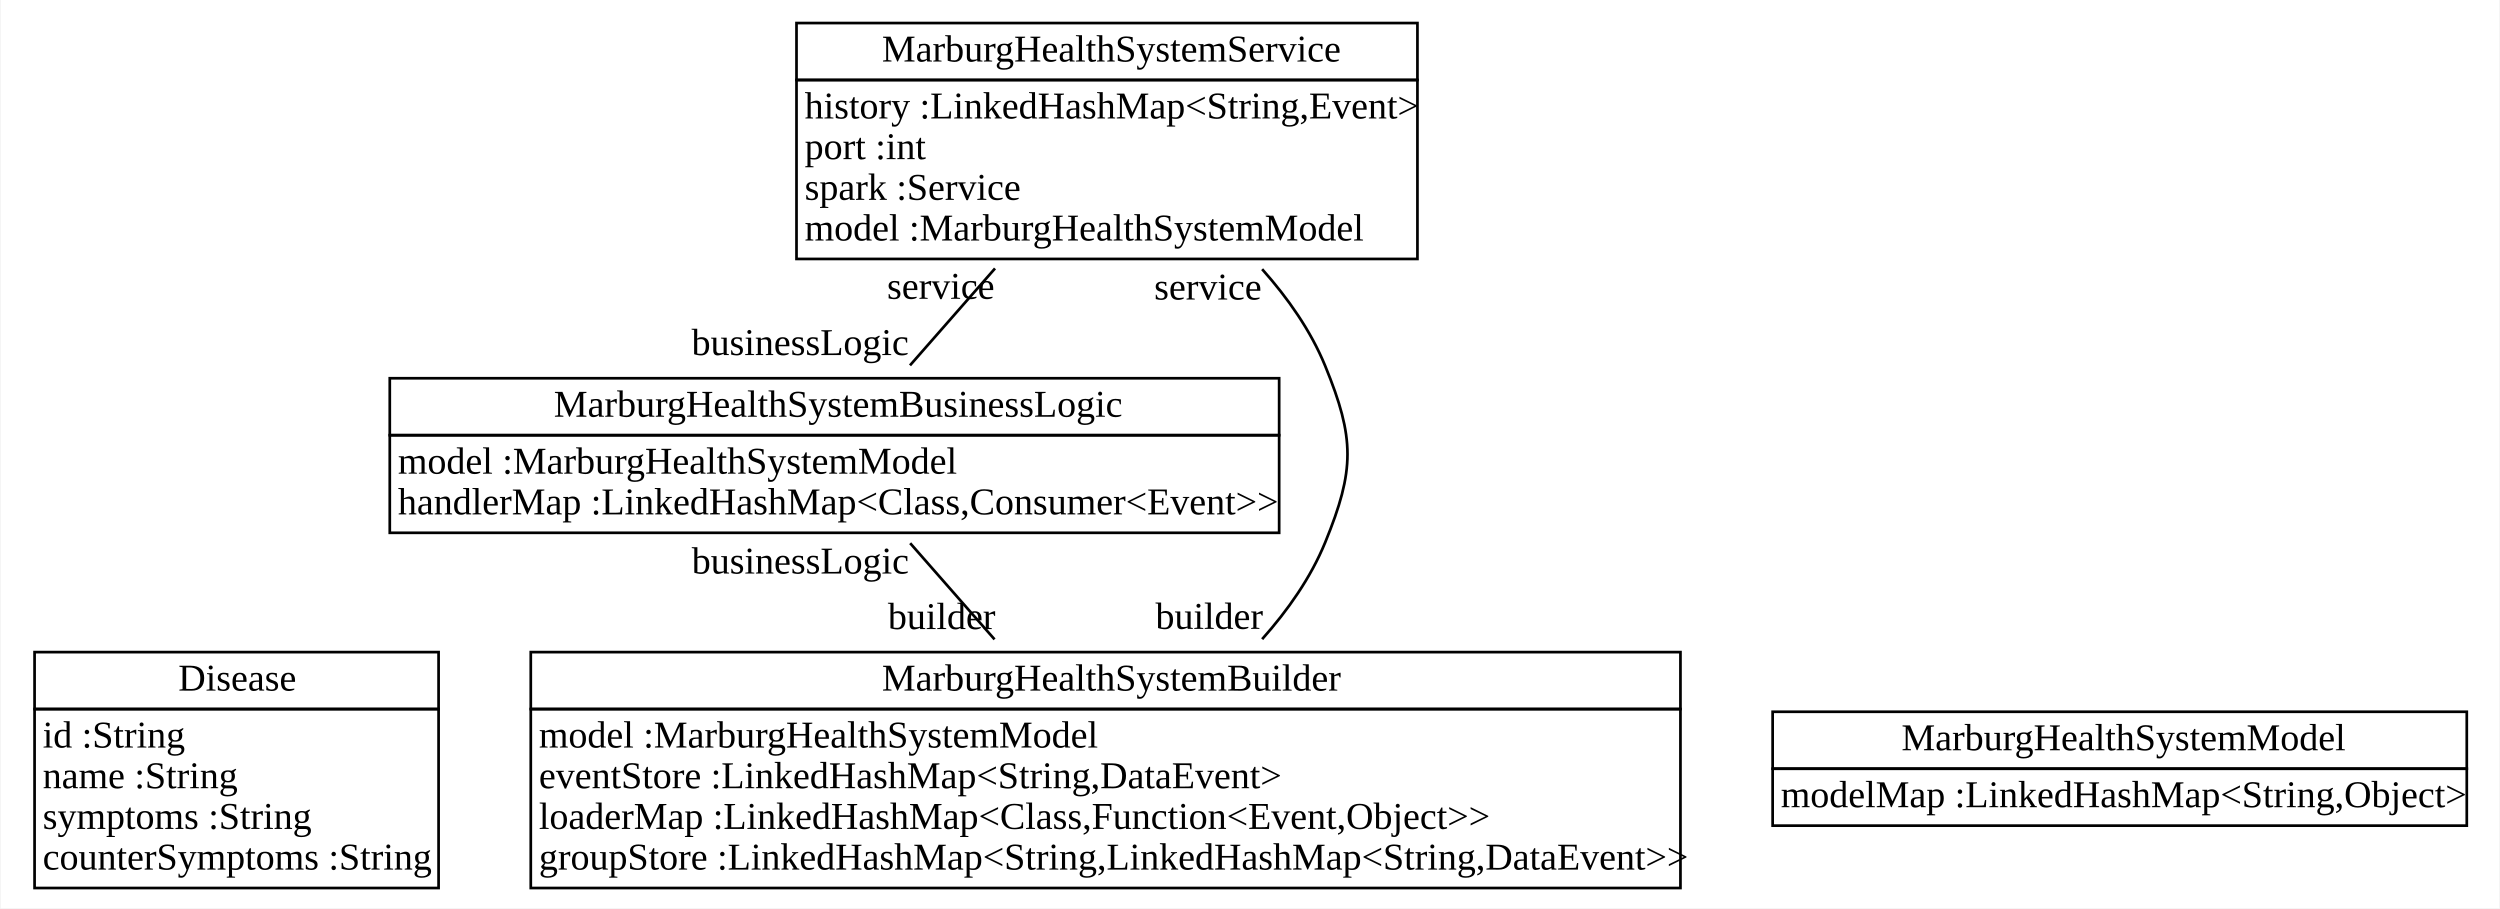
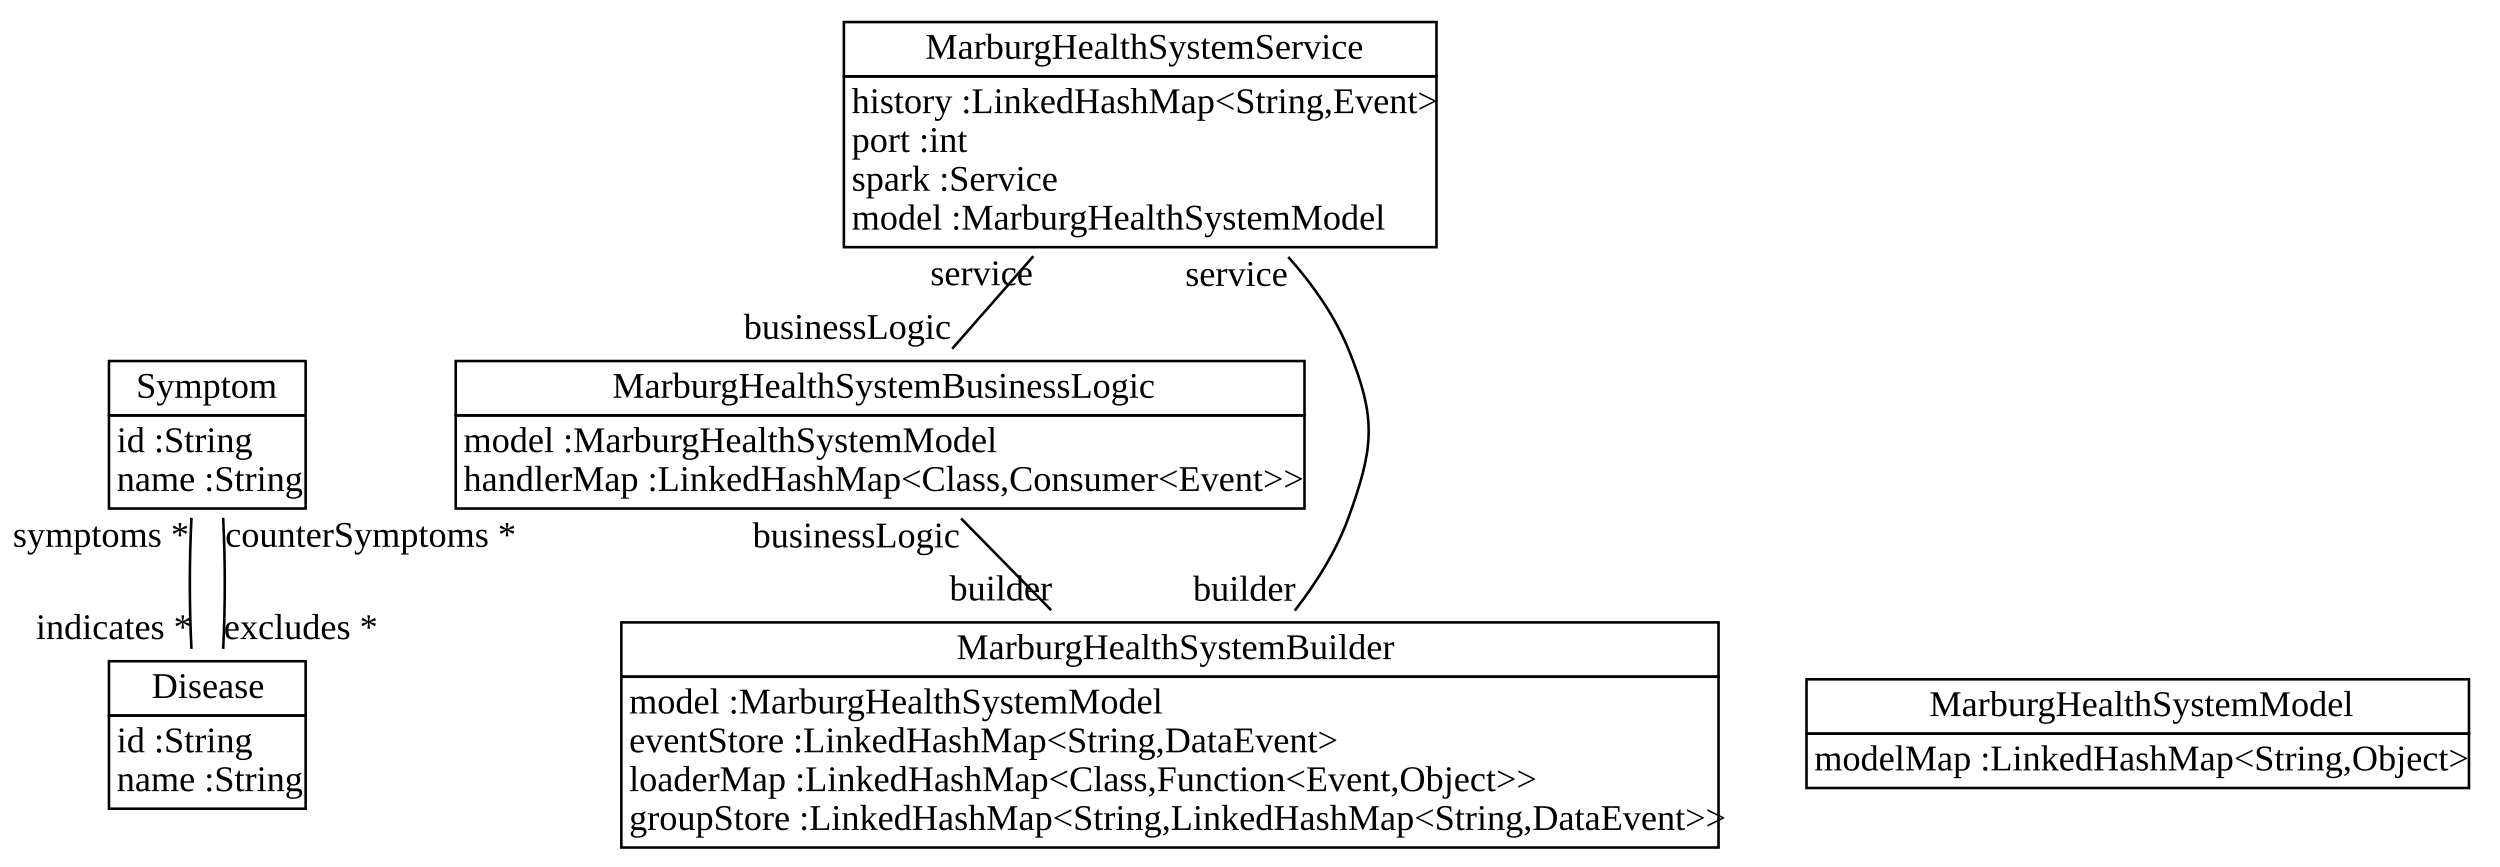
- <svg xmlns="http://www.w3.org/2000/svg" width="922px" height="335px" viewBox="0.00 0.00 921.50 335.00">
+ <svg xmlns="http://www.w3.org/2000/svg" width="966px" height="335px" viewBox="0.00 0.00 966.11 335.00">
  <g id="graph0" class="graph" transform="scale(1.0 1.0) rotate(0) translate(4 331)">
-     <polygon fill="white" stroke="none" points="-4,4 -4,-331 917.5,-331 917.5,4 -4,4" />
+     <polygon fill="white" stroke="none" points="-4,4 -4,-331 962.114,-331 962.114,4 -4,4" />
    <g id="node1" class="node">
-       <polygon fill="none" stroke="black" points="8.5,-69.5 8.5,-90.5 157.5,-90.5 157.5,-69.5 8.5,-69.5" />
-       <text text-anchor="start" x="61.5" y="-76.3" font-family="Times New Roman,serif" font-size="14.00">Disease</text>
-       <polygon fill="none" stroke="black" points="8.5,-3.5 8.5,-69.5 157.5,-69.5 157.5,-3.5 8.5,-3.5" />
-       <text text-anchor="start" x="11.5" y="-55.3" font-family="Times New Roman,serif" font-size="14.00">id :String</text>
-       <text text-anchor="start" x="11.5" y="-40.3" font-family="Times New Roman,serif" font-size="14.00">name :String</text>
-       <text text-anchor="start" x="11.5" y="-25.3" font-family="Times New Roman,serif" font-size="14.00">symptoms :String</text>
-       <text text-anchor="start" x="11.5" y="-10.3" font-family="Times New Roman,serif" font-size="14.00">counterSymptoms :String</text>
+       <polygon fill="none" stroke="black" points="38.114,-54.5 38.114,-75.5 114.114,-75.5 114.114,-54.5 38.114,-54.5" />
+       <text text-anchor="start" x="54.614" y="-61.3" font-family="Times New Roman,serif" font-size="14.00">Disease</text>
+       <polygon fill="none" stroke="black" points="38.114,-18.5 38.114,-54.5 114.114,-54.5 114.114,-18.5 38.114,-18.5" />
+       <text text-anchor="start" x="41.114" y="-40.3" font-family="Times New Roman,serif" font-size="14.00">id :String</text>
+       <text text-anchor="start" x="41.114" y="-25.3" font-family="Times New Roman,serif" font-size="14.00">name :String</text>
+     </g>
+     <g id="node6" class="node">
+       <polygon fill="none" stroke="black" points="38.114,-170.5 38.114,-191.5 114.114,-191.5 114.114,-170.5 38.114,-170.5" />
+       <text text-anchor="start" x="48.614" y="-177.3" font-family="Times New Roman,serif" font-size="14.00">Symptom</text>
+       <polygon fill="none" stroke="black" points="38.114,-134.5 38.114,-170.5 114.114,-170.5 114.114,-134.5 38.114,-134.5" />
+       <text text-anchor="start" x="41.114" y="-156.3" font-family="Times New Roman,serif" font-size="14.00">id :String</text>
+       <text text-anchor="start" x="41.114" y="-141.3" font-family="Times New Roman,serif" font-size="14.00">name :String</text>
+     </g>
+     <g id="edge5" class="edge">
+       <path fill="none" stroke="black" d="M69.991,-80.255C69.152,-96.067 69.155,-115.127 70,-130.915" />
+       <text text-anchor="middle" x="35" y="-119.715" font-family="Times New Roman,serif" font-size="14.00">symptoms *</text>
+       <text text-anchor="middle" x="39.991" y="-84.055" font-family="Times New Roman,serif" font-size="14.00">indicates *</text>
    </g>
    <g id="node2" class="node">
-       <polygon fill="none" stroke="black" points="191.5,-69.5 191.5,-90.5 615.5,-90.5 615.5,-69.5 191.5,-69.5" />
-       <text text-anchor="start" x="321" y="-76.3" font-family="Times New Roman,serif" font-size="14.00">MarburgHealthSystemBuilder</text>
-       <polygon fill="none" stroke="black" points="191.5,-3.5 191.5,-69.5 615.5,-69.5 615.5,-3.5 191.5,-3.5" />
-       <text text-anchor="start" x="194.5" y="-55.3" font-family="Times New Roman,serif" font-size="14.00">model :MarburgHealthSystemModel</text>
-       <text text-anchor="start" x="194.5" y="-40.3" font-family="Times New Roman,serif" font-size="14.00">eventStore :LinkedHashMap&lt;String,DataEvent&gt;</text>
-       <text text-anchor="start" x="194.5" y="-25.3" font-family="Times New Roman,serif" font-size="14.00">loaderMap :LinkedHashMap&lt;Class,Function&lt;Event,Object&gt;&gt;</text>
-       <text text-anchor="start" x="194.5" y="-10.3" font-family="Times New Roman,serif" font-size="14.00">groupStore :LinkedHashMap&lt;String,LinkedHashMap&lt;String,DataEvent&gt;&gt;</text>
+       <polygon fill="none" stroke="black" points="236.114,-69.5 236.114,-90.5 660.114,-90.5 660.114,-69.5 236.114,-69.5" />
+       <text text-anchor="start" x="365.614" y="-76.3" font-family="Times New Roman,serif" font-size="14.00">MarburgHealthSystemBuilder</text>
+       <polygon fill="none" stroke="black" points="236.114,-3.5 236.114,-69.5 660.114,-69.5 660.114,-3.5 236.114,-3.5" />
+       <text text-anchor="start" x="239.114" y="-55.3" font-family="Times New Roman,serif" font-size="14.00">model :MarburgHealthSystemModel</text>
+       <text text-anchor="start" x="239.114" y="-40.3" font-family="Times New Roman,serif" font-size="14.00">eventStore :LinkedHashMap&lt;String,DataEvent&gt;</text>
+       <text text-anchor="start" x="239.114" y="-25.3" font-family="Times New Roman,serif" font-size="14.00">loaderMap :LinkedHashMap&lt;Class,Function&lt;Event,Object&gt;&gt;</text>
+       <text text-anchor="start" x="239.114" y="-10.3" font-family="Times New Roman,serif" font-size="14.00">groupStore :LinkedHashMap&lt;String,LinkedHashMap&lt;String,DataEvent&gt;&gt;</text>
    </g>
    <g id="node3" class="node">
-       <polygon fill="none" stroke="black" points="139.5,-170.5 139.5,-191.5 467.5,-191.5 467.5,-170.5 139.5,-170.5" />
-       <text text-anchor="start" x="200" y="-177.3" font-family="Times New Roman,serif" font-size="14.00">MarburgHealthSystemBusinessLogic</text>
-       <polygon fill="none" stroke="black" points="139.5,-134.5 139.5,-170.5 467.5,-170.5 467.5,-134.5 139.5,-134.5" />
-       <text text-anchor="start" x="142.5" y="-156.3" font-family="Times New Roman,serif" font-size="14.00">model :MarburgHealthSystemModel</text>
-       <text text-anchor="start" x="142.5" y="-141.3" font-family="Times New Roman,serif" font-size="14.00">handlerMap :LinkedHashMap&lt;Class,Consumer&lt;Event&gt;&gt;</text>
+       <polygon fill="none" stroke="black" points="172.114,-170.5 172.114,-191.5 500.114,-191.5 500.114,-170.5 172.114,-170.5" />
+       <text text-anchor="start" x="232.614" y="-177.3" font-family="Times New Roman,serif" font-size="14.00">MarburgHealthSystemBusinessLogic</text>
+       <polygon fill="none" stroke="black" points="172.114,-134.5 172.114,-170.5 500.114,-170.5 500.114,-134.5 172.114,-134.5" />
+       <text text-anchor="start" x="175.114" y="-156.3" font-family="Times New Roman,serif" font-size="14.00">model :MarburgHealthSystemModel</text>
+       <text text-anchor="start" x="175.114" y="-141.3" font-family="Times New Roman,serif" font-size="14.00">handlerMap :LinkedHashMap&lt;Class,Consumer&lt;Event&gt;&gt;</text>
    </g>
    <g id="edge1" class="edge">
-       <path fill="none" stroke="black" d="M362.538,-95.197C352.074,-107.126 341.063,-119.678 331.423,-130.668" />
-       <text text-anchor="middle" x="290.923" y="-119.468" font-family="Times New Roman,serif" font-size="14.00">businessLogic</text>
-       <text text-anchor="middle" x="343.038" y="-98.997" font-family="Times New Roman,serif" font-size="14.00">builder</text>
+       <path fill="none" stroke="black" d="M402.236,-95.197C390.517,-107.126 378.185,-119.678 367.388,-130.668" />
+       <text text-anchor="middle" x="326.888" y="-119.468" font-family="Times New Roman,serif" font-size="14.00">businessLogic</text>
+       <text text-anchor="middle" x="382.736" y="-98.997" font-family="Times New Roman,serif" font-size="14.00">builder</text>
    </g>
    <g id="node5" class="node">
-       <polygon fill="none" stroke="black" points="289.5,-301.5 289.5,-322.5 518.5,-322.5 518.5,-301.5 289.5,-301.5" />
-       <text text-anchor="start" x="321" y="-308.3" font-family="Times New Roman,serif" font-size="14.00">MarburgHealthSystemService</text>
-       <polygon fill="none" stroke="black" points="289.5,-235.5 289.5,-301.5 518.5,-301.5 518.5,-235.5 289.5,-235.5" />
-       <text text-anchor="start" x="292.5" y="-287.3" font-family="Times New Roman,serif" font-size="14.00">history :LinkedHashMap&lt;String,Event&gt;</text>
-       <text text-anchor="start" x="292.5" y="-272.3" font-family="Times New Roman,serif" font-size="14.00">port :int</text>
-       <text text-anchor="start" x="292.5" y="-257.3" font-family="Times New Roman,serif" font-size="14.00">spark :Service</text>
-       <text text-anchor="start" x="292.5" y="-242.3" font-family="Times New Roman,serif" font-size="14.00">model :MarburgHealthSystemModel</text>
+       <polygon fill="none" stroke="black" points="322.114,-301.5 322.114,-322.5 551.114,-322.5 551.114,-301.5 322.114,-301.5" />
+       <text text-anchor="start" x="353.614" y="-308.3" font-family="Times New Roman,serif" font-size="14.00">MarburgHealthSystemService</text>
+       <polygon fill="none" stroke="black" points="322.114,-235.5 322.114,-301.5 551.114,-301.5 551.114,-235.5 322.114,-235.5" />
+       <text text-anchor="start" x="325.114" y="-287.3" font-family="Times New Roman,serif" font-size="14.00">history :LinkedHashMap&lt;String,Event&gt;</text>
+       <text text-anchor="start" x="325.114" y="-272.3" font-family="Times New Roman,serif" font-size="14.00">port :int</text>
+       <text text-anchor="start" x="325.114" y="-257.3" font-family="Times New Roman,serif" font-size="14.00">spark :Service</text>
+       <text text-anchor="start" x="325.114" y="-242.3" font-family="Times New Roman,serif" font-size="14.00">model :MarburgHealthSystemModel</text>
    </g>
    <g id="edge2" class="edge">
-       <path fill="none" stroke="black" d="M461.222,-95.272C470.717,-105.933 479.183,-117.994 484.5,-131 495.433,-157.74 495.433,-169.26 484.5,-196 479.183,-209.006 470.717,-221.067 461.222,-231.729" />
-       <text text-anchor="middle" x="441.222" y="-220.529" font-family="Times New Roman,serif" font-size="14.00">service</text>
-       <text text-anchor="middle" x="441.722" y="-99.072" font-family="Times New Roman,serif" font-size="14.00">builder</text>
+       <path fill="none" stroke="black" d="M496.351,-95.059C504.853,-105.974 512.463,-118.188 517.114,-131 526.973,-158.155 528.047,-169.26 517.114,-196 511.797,-209.006 503.331,-221.067 493.837,-231.729" />
+       <text text-anchor="middle" x="473.837" y="-220.529" font-family="Times New Roman,serif" font-size="14.00">service</text>
+       <text text-anchor="middle" x="476.851" y="-98.859" font-family="Times New Roman,serif" font-size="14.00">builder</text>
    </g>
    <g id="edge3" class="edge">
-       <path fill="none" stroke="black" d="M331.356,-196.255C341.065,-207.324 352.169,-219.983 362.709,-231.998" />
-       <text text-anchor="middle" x="342.709" y="-220.798" font-family="Times New Roman,serif" font-size="14.00">service</text>
-       <text text-anchor="middle" x="290.856" y="-200.055" font-family="Times New Roman,serif" font-size="14.00">businessLogic</text>
+       <path fill="none" stroke="black" d="M363.97,-196.255C373.679,-207.324 384.784,-219.983 395.323,-231.998" />
+       <text text-anchor="middle" x="375.323" y="-220.798" font-family="Times New Roman,serif" font-size="14.00">service</text>
+       <text text-anchor="middle" x="323.47" y="-200.055" font-family="Times New Roman,serif" font-size="14.00">businessLogic</text>
    </g>
    <g id="node4" class="node">
-       <polygon fill="none" stroke="black" points="649.5,-47.5 649.5,-68.5 905.5,-68.5 905.5,-47.5 649.5,-47.5" />
-       <text text-anchor="start" x="697" y="-54.3" font-family="Times New Roman,serif" font-size="14.00">MarburgHealthSystemModel</text>
-       <polygon fill="none" stroke="black" points="649.5,-26.5 649.5,-47.5 905.5,-47.5 905.5,-26.5 649.5,-26.5" />
-       <text text-anchor="start" x="652.5" y="-33.3" font-family="Times New Roman,serif" font-size="14.00">modelMap :LinkedHashMap&lt;String,Object&gt;</text>
+       <polygon fill="none" stroke="black" points="694.114,-47.5 694.114,-68.5 950.114,-68.5 950.114,-47.5 694.114,-47.5" />
+       <text text-anchor="start" x="741.614" y="-54.3" font-family="Times New Roman,serif" font-size="14.00">MarburgHealthSystemModel</text>
+       <polygon fill="none" stroke="black" points="694.114,-26.5 694.114,-47.5 950.114,-47.5 950.114,-26.5 694.114,-26.5" />
+       <text text-anchor="start" x="697.114" y="-33.3" font-family="Times New Roman,serif" font-size="14.00">modelMap :LinkedHashMap&lt;String,Object&gt;</text>
+     </g>
+     <g id="edge4" class="edge">
+       <path fill="none" stroke="black" d="M82.229,-130.915C83.073,-115.127 83.076,-96.067 82.238,-80.255" />
+       <text text-anchor="middle" x="112.238" y="-84.055" font-family="Times New Roman,serif" font-size="14.00">excludes *</text>
+       <text text-anchor="middle" x="139.229" y="-119.715" font-family="Times New Roman,serif" font-size="14.00">counterSymptoms *</text>
    </g>
  </g>
</svg>
